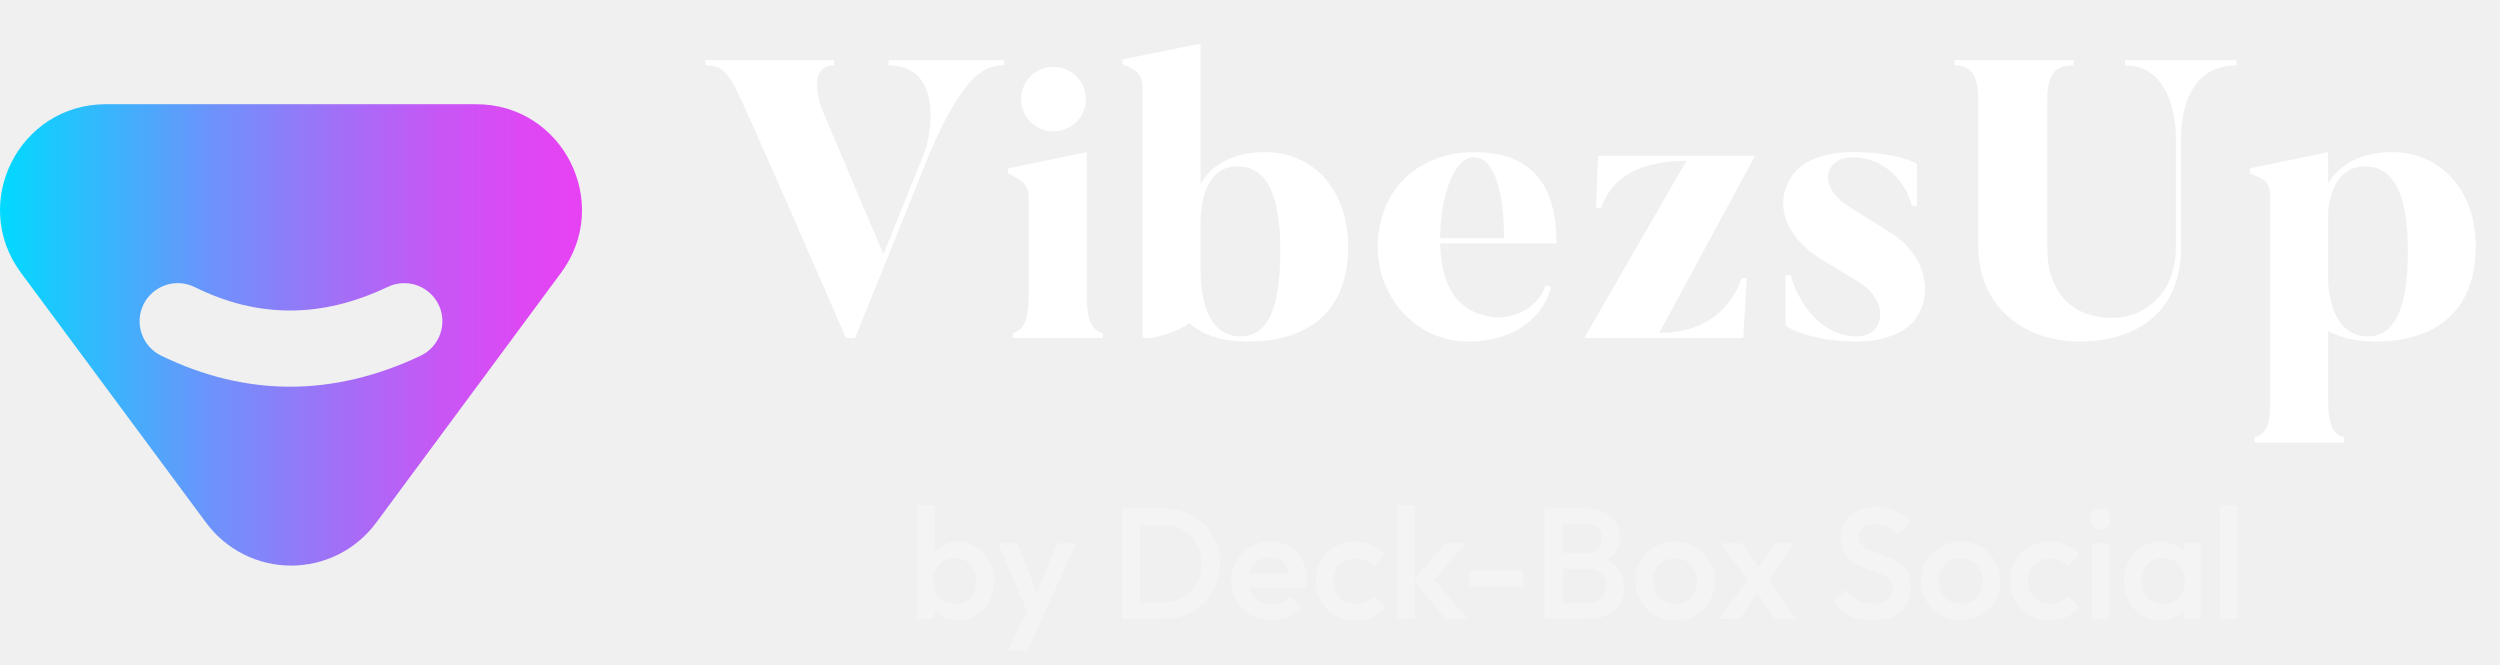
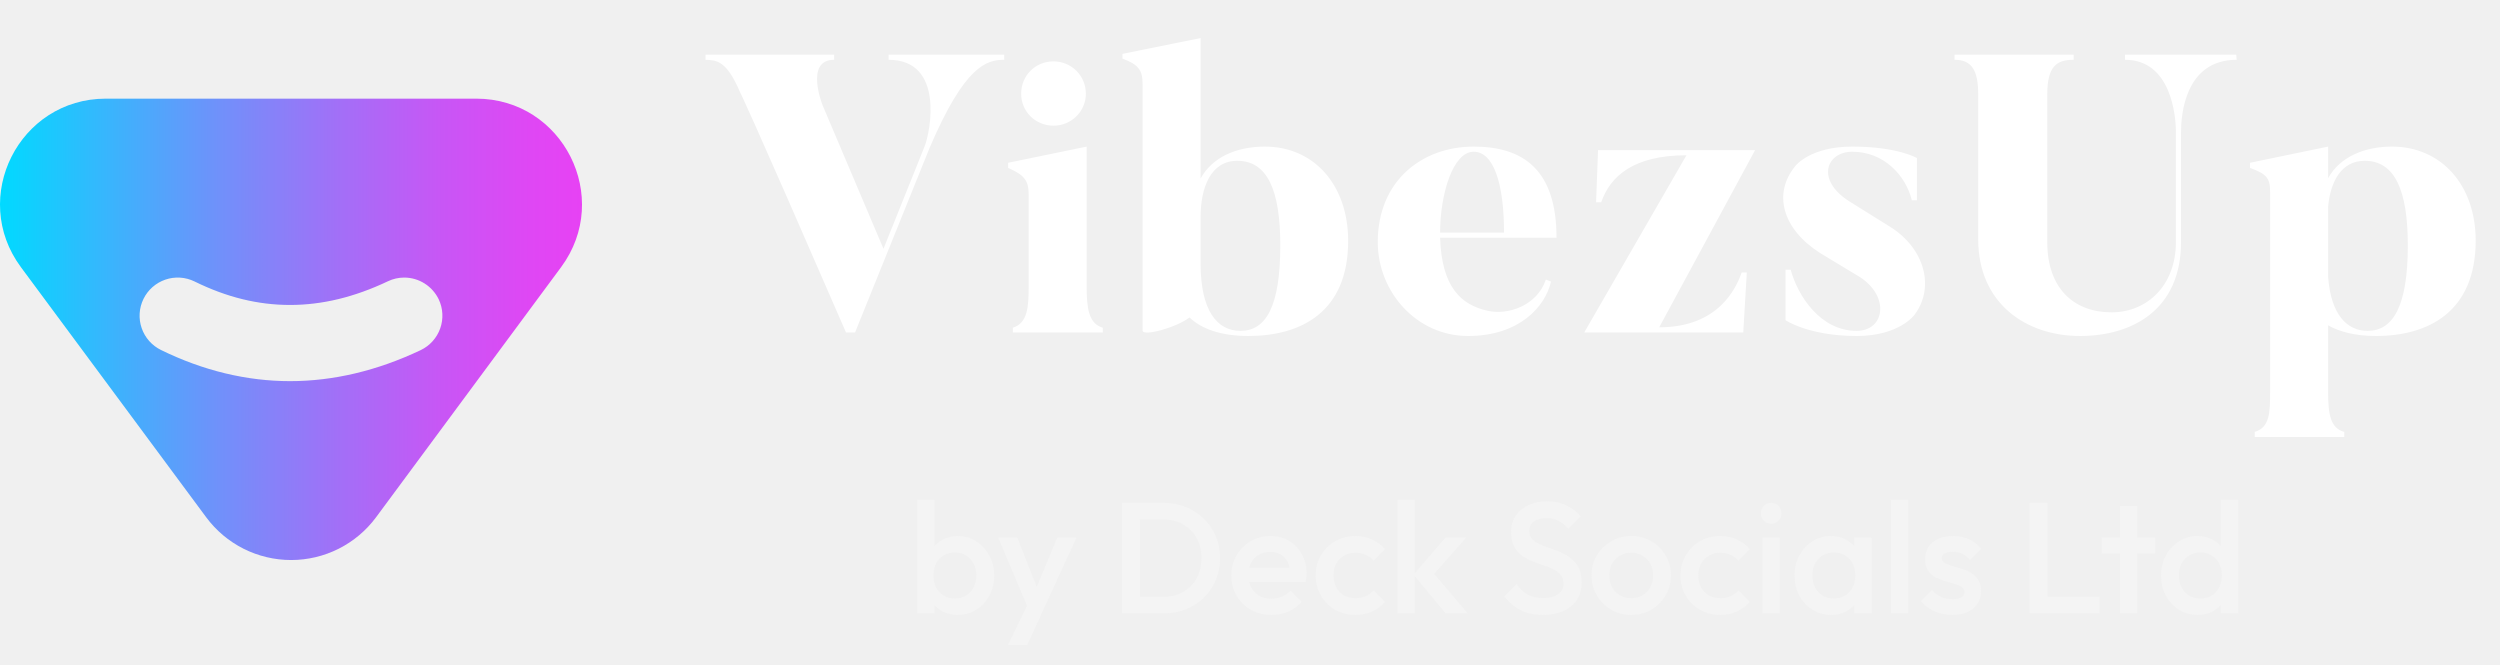
<svg xmlns="http://www.w3.org/2000/svg" width="188" height="50" viewBox="0 0 188 50" fill="none">
-   <path d="M35.81 7.837H7.959C1.433 7.837 -2.309 15.267 1.575 20.512L15.507 39.319C16.246 40.316 17.209 41.126 18.318 41.684C19.427 42.242 20.651 42.533 21.892 42.533C23.134 42.533 24.358 42.242 25.467 41.684C26.576 41.126 27.538 40.316 28.278 39.319L42.194 20.509C46.076 15.263 42.332 7.837 35.81 7.837ZM31.629 26.751C28.367 28.298 25.064 29.08 21.812 29.08C18.56 29.08 15.272 28.291 12.103 26.736C11.42 26.401 10.898 25.808 10.652 25.088C10.405 24.368 10.455 23.58 10.79 22.897C11.125 22.214 11.718 21.692 12.438 21.445C13.158 21.199 13.946 21.249 14.629 21.584C17.049 22.776 19.401 23.351 21.811 23.351C24.221 23.351 26.643 22.769 29.174 21.569C29.558 21.385 29.977 21.291 30.402 21.292C30.945 21.293 31.476 21.448 31.934 21.739C32.392 22.03 32.759 22.444 32.994 22.933C33.318 23.62 33.357 24.409 33.101 25.125C32.845 25.84 32.316 26.425 31.629 26.751Z" fill="url(#paint0_linear_2064_71515)" />
-   <path d="M66.823 4.529H75.517V4.914C74.182 4.914 72.55 5.359 69.909 11.531L64.301 25.418H63.618C56.022 7.941 55.636 7.318 55.636 7.318C54.628 4.944 53.856 4.944 53.055 4.914V4.529H62.728V4.914C60.473 4.914 61.868 8.356 61.868 8.356L66.437 19.128L69.523 11.442C69.969 10.345 71.037 4.914 66.823 4.914V4.529ZM76.79 7.466C76.79 6.101 77.859 5.033 79.224 5.033C80.559 5.033 81.657 6.101 81.657 7.466C81.657 8.802 80.559 9.87 79.224 9.87C77.859 9.87 76.79 8.802 76.79 7.466ZM82.933 25.062V25.418H76.167V25.062C77.295 24.706 77.354 23.46 77.354 21.947V15.033C77.354 13.994 77.028 13.579 75.811 13.045V12.659L81.716 11.442V21.947C81.716 23.579 81.865 24.765 82.933 25.062ZM96.278 18.861C96.278 14.766 95.328 12.511 93.043 12.511C91.026 12.511 90.284 14.558 90.284 16.754V20.226C90.284 23.786 91.53 25.3 93.281 25.3C95.18 25.3 96.278 23.519 96.278 18.861ZM101.381 18.534C101.381 23.875 97.85 25.685 93.874 25.685C91.827 25.685 90.343 25.151 89.453 24.291C88.444 25.062 85.922 25.745 85.922 25.27V6.724C85.922 5.716 85.625 5.27 84.409 4.825V4.469L90.284 3.282V13.846C91.174 12.214 93.014 11.442 95.12 11.442C98.829 11.442 101.381 14.35 101.381 18.534ZM108.296 17.911H113.103C113.103 14.172 112.302 11.828 110.818 11.828C109.245 11.828 108.296 15.062 108.296 17.911ZM117.049 18.297H108.296C108.415 22.006 109.869 23.341 111.857 23.786C113.4 24.142 115.595 23.401 116.248 21.442L116.634 21.59C116.219 23.46 114.26 25.685 110.403 25.685C106.515 25.685 103.608 22.362 103.608 18.623C103.608 13.994 106.961 11.442 110.818 11.442C114.557 11.442 117.049 13.193 117.049 18.297ZM131.983 11.71L124.772 25.033C129.223 25.033 130.559 22.095 130.974 20.908H131.36L131.093 25.418H119.135L126.82 12.095C122.844 12.095 121.093 13.668 120.41 15.626H120.025L120.173 11.71H131.983ZM143.976 24.083C143.976 24.083 142.849 25.685 139.614 25.685C136.024 25.685 134.273 24.498 134.273 24.498V20.7H134.659C135.193 22.659 136.884 25.3 139.614 25.3C141.721 25.3 142.137 22.748 139.881 21.264L136.884 19.454C134.036 17.644 133.294 14.973 135.015 12.896C135.015 12.896 136.113 11.442 139.288 11.442C142.7 11.442 144.154 12.303 144.154 12.303V15.478H143.769C143.323 13.638 141.691 11.828 139.288 11.828C137.359 11.828 136.499 13.935 139.08 15.567L142.077 17.436C144.748 19.068 145.519 22.036 143.976 24.083ZM156.416 25.685C152.381 25.685 148.761 23.252 148.761 18.416V7.526C148.761 5.716 148.286 4.914 146.98 4.914V4.529H155.942V4.914C154.666 4.914 153.954 5.389 153.954 7.526V18.623C153.954 22.125 155.971 23.905 158.79 23.905C161.49 23.905 163.627 21.858 163.627 18.623V10.345C163.627 9.128 163.271 4.914 159.799 4.914V4.529H168.167L168.196 4.914C164.28 4.914 164.013 9.128 164.013 10.345V18.623C164.013 23.727 160.333 25.685 156.416 25.685ZM181.068 18.861C181.068 14.736 180.088 12.511 177.833 12.511C176.053 12.511 175.252 14.083 175.074 15.953V21.235C175.281 24.083 176.498 25.3 178.041 25.3C179.94 25.3 181.068 23.49 181.068 18.861ZM186.171 18.505C186.171 23.846 182.64 25.685 178.664 25.685C177.18 25.685 175.964 25.389 175.074 24.884V29.929C175.074 31.561 175.252 32.629 176.29 32.896V33.282H169.554V32.896C170.682 32.569 170.712 31.442 170.712 29.929V14.825C170.712 13.787 170.415 13.49 169.198 13.045V12.659L175.074 11.442V13.816C175.964 12.214 177.804 11.442 179.881 11.442C183.59 11.442 186.171 14.35 186.171 18.505Z" fill="white" />
-   <path d="M72.022 46.661C71.587 46.661 71.199 46.57 70.859 46.388C70.519 46.198 70.249 45.941 70.052 45.616C69.862 45.292 69.767 44.924 69.767 44.513V42.875C69.767 42.463 69.866 42.095 70.064 41.771C70.261 41.446 70.53 41.193 70.871 41.011C71.211 40.821 71.595 40.726 72.022 40.726C72.536 40.726 72.999 40.861 73.411 41.13C73.83 41.391 74.158 41.747 74.396 42.198C74.641 42.641 74.764 43.144 74.764 43.706C74.764 44.259 74.641 44.762 74.396 45.213C74.158 45.656 73.83 46.008 73.411 46.269C72.999 46.53 72.536 46.661 72.022 46.661ZM71.808 45.426C72.125 45.426 72.402 45.355 72.639 45.213C72.884 45.063 73.074 44.857 73.209 44.596C73.351 44.335 73.422 44.034 73.422 43.694C73.422 43.353 73.351 43.053 73.209 42.792C73.074 42.531 72.884 42.329 72.639 42.186C72.402 42.036 72.125 41.961 71.808 41.961C71.492 41.961 71.211 42.036 70.966 42.186C70.72 42.329 70.53 42.531 70.396 42.792C70.261 43.053 70.194 43.353 70.194 43.694C70.194 44.034 70.261 44.335 70.396 44.596C70.53 44.857 70.72 45.063 70.966 45.213C71.211 45.355 71.492 45.426 71.808 45.426ZM68.972 46.542V37.996H70.277V42.246L70.052 43.622L70.277 45.011V46.542H68.972ZM77.499 46.602L75.066 40.845H76.502L78.164 45.071H77.749L79.505 40.845H80.953L78.306 46.602H77.499ZM75.802 48.916L77.57 45.272L78.306 46.602L77.25 48.916H75.802ZM85.294 46.542V45.296H87.478C88.048 45.296 88.547 45.173 88.974 44.928C89.409 44.683 89.746 44.343 89.983 43.907C90.228 43.464 90.351 42.954 90.351 42.376C90.351 41.806 90.228 41.304 89.983 40.869C89.738 40.434 89.397 40.093 88.962 39.848C88.535 39.603 88.04 39.48 87.478 39.48H85.294V38.234H87.514C88.115 38.234 88.673 38.341 89.188 38.554C89.702 38.76 90.149 39.053 90.529 39.433C90.917 39.804 91.217 40.244 91.431 40.75C91.644 41.249 91.751 41.795 91.751 42.388C91.751 42.974 91.644 43.52 91.431 44.026C91.217 44.532 90.921 44.975 90.541 45.355C90.161 45.727 89.714 46.02 89.2 46.234C88.685 46.439 88.131 46.542 87.538 46.542H85.294ZM84.357 46.542V38.234H85.722V46.542H84.357ZM95.612 46.661C95.042 46.661 94.528 46.534 94.069 46.281C93.618 46.02 93.258 45.664 92.989 45.213C92.727 44.762 92.597 44.255 92.597 43.694C92.597 43.132 92.727 42.629 92.989 42.186C93.25 41.735 93.602 41.379 94.045 41.118C94.496 40.857 94.994 40.726 95.54 40.726C96.07 40.726 96.537 40.849 96.941 41.094C97.352 41.34 97.673 41.676 97.902 42.103C98.14 42.531 98.258 43.017 98.258 43.563C98.258 43.658 98.251 43.757 98.235 43.86C98.227 43.955 98.211 44.062 98.187 44.18H93.511V43.112H97.511L97.024 43.539C97.008 43.191 96.941 42.898 96.822 42.661C96.704 42.424 96.533 42.242 96.312 42.115C96.098 41.988 95.833 41.925 95.517 41.925C95.184 41.925 94.895 41.996 94.65 42.139C94.405 42.281 94.215 42.483 94.081 42.744C93.946 42.997 93.879 43.302 93.879 43.658C93.879 44.014 93.95 44.327 94.092 44.596C94.235 44.865 94.437 45.074 94.698 45.225C94.959 45.367 95.26 45.438 95.6 45.438C95.892 45.438 96.162 45.387 96.407 45.284C96.66 45.181 96.874 45.031 97.048 44.833L97.879 45.676C97.602 46 97.265 46.245 96.87 46.412C96.474 46.578 96.055 46.661 95.612 46.661ZM101.928 46.661C101.366 46.661 100.856 46.53 100.397 46.269C99.946 46.008 99.59 45.652 99.329 45.201C99.068 44.75 98.937 44.248 98.937 43.694C98.937 43.132 99.068 42.629 99.329 42.186C99.59 41.735 99.946 41.379 100.397 41.118C100.856 40.857 101.366 40.726 101.928 40.726C102.371 40.726 102.783 40.813 103.163 40.987C103.55 41.154 103.879 41.395 104.148 41.712L103.293 42.578C103.127 42.38 102.925 42.234 102.688 42.139C102.458 42.036 102.205 41.984 101.928 41.984C101.604 41.984 101.315 42.06 101.062 42.21C100.816 42.352 100.623 42.55 100.48 42.803C100.346 43.057 100.278 43.353 100.278 43.694C100.278 44.026 100.346 44.323 100.48 44.584C100.623 44.837 100.816 45.039 101.062 45.189C101.315 45.332 101.604 45.403 101.928 45.403C102.205 45.403 102.458 45.355 102.688 45.26C102.925 45.157 103.127 45.007 103.293 44.809L104.148 45.676C103.879 45.992 103.55 46.238 103.163 46.412C102.783 46.578 102.371 46.661 101.928 46.661ZM108.709 46.542L106.3 43.634L108.697 40.845H110.252L107.498 43.978L107.558 43.231L110.371 46.542H108.709ZM105.089 46.542V37.996H106.395V46.542H105.089ZM110.502 44.133V42.898H114.526V44.133H110.502ZM117.089 46.542V45.355H119.474C119.894 45.355 120.218 45.225 120.447 44.964C120.677 44.703 120.792 44.402 120.792 44.062C120.792 43.832 120.74 43.618 120.637 43.421C120.535 43.223 120.384 43.065 120.186 42.946C119.989 42.827 119.751 42.768 119.474 42.768H117.089V41.581H119.272C119.629 41.581 119.913 41.49 120.127 41.308C120.341 41.126 120.447 40.857 120.447 40.501C120.447 40.145 120.341 39.876 120.127 39.694C119.913 39.512 119.629 39.421 119.272 39.421H117.089V38.234H119.308C119.87 38.234 120.337 38.337 120.709 38.542C121.081 38.748 121.357 39.013 121.539 39.338C121.721 39.662 121.812 40.01 121.812 40.382C121.812 40.817 121.69 41.201 121.444 41.533C121.207 41.866 120.855 42.135 120.388 42.341L120.495 41.913C121.017 42.127 121.425 42.428 121.717 42.815C122.01 43.203 122.157 43.658 122.157 44.18C122.157 44.608 122.05 44.999 121.836 45.355C121.63 45.711 121.322 46 120.91 46.222C120.507 46.435 120.008 46.542 119.415 46.542H117.089ZM116.151 46.542V38.234H117.516V46.542H116.151ZM125.967 46.661C125.414 46.661 124.911 46.53 124.46 46.269C124.009 46 123.649 45.64 123.38 45.189C123.119 44.738 122.988 44.236 122.988 43.682C122.988 43.128 123.119 42.629 123.38 42.186C123.649 41.743 124.009 41.391 124.46 41.13C124.911 40.861 125.414 40.726 125.967 40.726C126.529 40.726 127.036 40.857 127.487 41.118C127.938 41.379 128.294 41.735 128.555 42.186C128.824 42.629 128.958 43.128 128.958 43.682C128.958 44.236 128.824 44.738 128.555 45.189C128.294 45.64 127.938 46 127.487 46.269C127.036 46.53 126.529 46.661 125.967 46.661ZM125.967 45.403C126.292 45.403 126.577 45.332 126.822 45.189C127.075 45.039 127.269 44.833 127.404 44.572C127.546 44.311 127.617 44.014 127.617 43.682C127.617 43.349 127.546 43.057 127.404 42.803C127.261 42.55 127.067 42.352 126.822 42.21C126.577 42.06 126.292 41.984 125.967 41.984C125.651 41.984 125.366 42.06 125.113 42.21C124.868 42.352 124.674 42.55 124.531 42.803C124.397 43.057 124.33 43.349 124.33 43.682C124.33 44.014 124.397 44.311 124.531 44.572C124.674 44.833 124.868 45.039 125.113 45.189C125.366 45.332 125.651 45.403 125.967 45.403ZM133.49 46.542L131.852 44.133L131.615 43.919L129.407 40.845H130.986L132.446 42.958L132.671 43.16L135.057 46.542H133.49ZM129.3 46.542L131.603 43.349L132.363 44.287L130.82 46.542H129.3ZM132.79 43.895L132.018 42.97L133.443 40.845H134.95L132.79 43.895ZM140.79 46.661C140.133 46.661 139.575 46.542 139.116 46.305C138.657 46.068 138.246 45.719 137.882 45.26L138.807 44.335C139.037 44.667 139.31 44.928 139.626 45.118C139.943 45.3 140.346 45.391 140.837 45.391C141.296 45.391 141.66 45.296 141.929 45.106C142.206 44.916 142.344 44.655 142.344 44.323C142.344 44.046 142.273 43.82 142.131 43.646C141.988 43.472 141.798 43.33 141.561 43.219C141.332 43.1 141.074 42.997 140.79 42.91C140.513 42.815 140.232 42.712 139.947 42.602C139.67 42.483 139.413 42.337 139.175 42.163C138.946 41.988 138.76 41.763 138.617 41.486C138.475 41.209 138.404 40.857 138.404 40.43C138.404 39.939 138.523 39.524 138.76 39.183C139.005 38.835 139.334 38.57 139.745 38.388C140.156 38.206 140.615 38.115 141.122 38.115C141.668 38.115 142.154 38.222 142.582 38.436C143.017 38.649 143.369 38.922 143.638 39.255L142.712 40.18C142.475 39.911 142.226 39.714 141.965 39.587C141.711 39.452 141.419 39.385 141.086 39.385C140.675 39.385 140.35 39.468 140.113 39.634C139.883 39.801 139.769 40.034 139.769 40.335C139.769 40.588 139.84 40.794 139.982 40.952C140.125 41.102 140.311 41.233 140.54 41.344C140.778 41.446 141.035 41.545 141.312 41.64C141.597 41.735 141.878 41.842 142.154 41.961C142.439 42.079 142.696 42.234 142.926 42.424C143.163 42.606 143.353 42.843 143.496 43.136C143.638 43.429 143.709 43.797 143.709 44.24C143.709 44.983 143.444 45.573 142.914 46.008C142.392 46.443 141.684 46.661 140.79 46.661ZM147.434 46.661C146.88 46.661 146.378 46.53 145.927 46.269C145.475 46 145.115 45.64 144.846 45.189C144.585 44.738 144.455 44.236 144.455 43.682C144.455 43.128 144.585 42.629 144.846 42.186C145.115 41.743 145.475 41.391 145.927 41.13C146.378 40.861 146.88 40.726 147.434 40.726C147.996 40.726 148.502 40.857 148.953 41.118C149.404 41.379 149.76 41.735 150.021 42.186C150.29 42.629 150.425 43.128 150.425 43.682C150.425 44.236 150.29 44.738 150.021 45.189C149.76 45.64 149.404 46 148.953 46.269C148.502 46.53 147.996 46.661 147.434 46.661ZM147.434 45.403C147.758 45.403 148.043 45.332 148.288 45.189C148.542 45.039 148.736 44.833 148.87 44.572C149.013 44.311 149.084 44.014 149.084 43.682C149.084 43.349 149.013 43.057 148.87 42.803C148.728 42.55 148.534 42.352 148.288 42.21C148.043 42.06 147.758 41.984 147.434 41.984C147.117 41.984 146.833 42.06 146.579 42.21C146.334 42.352 146.14 42.55 145.998 42.803C145.863 43.057 145.796 43.349 145.796 43.682C145.796 44.014 145.863 44.311 145.998 44.572C146.14 44.833 146.334 45.039 146.579 45.189C146.833 45.332 147.117 45.403 147.434 45.403ZM154.134 46.661C153.572 46.661 153.062 46.53 152.603 46.269C152.152 46.008 151.796 45.652 151.534 45.201C151.273 44.75 151.143 44.248 151.143 43.694C151.143 43.132 151.273 42.629 151.534 42.186C151.796 41.735 152.152 41.379 152.603 41.118C153.062 40.857 153.572 40.726 154.134 40.726C154.577 40.726 154.988 40.813 155.368 40.987C155.756 41.154 156.084 41.395 156.353 41.712L155.499 42.578C155.333 42.38 155.131 42.234 154.893 42.139C154.664 42.036 154.411 41.984 154.134 41.984C153.809 41.984 153.521 42.06 153.267 42.21C153.022 42.352 152.828 42.55 152.686 42.803C152.551 43.057 152.484 43.353 152.484 43.694C152.484 44.026 152.551 44.323 152.686 44.584C152.828 44.837 153.022 45.039 153.267 45.189C153.521 45.332 153.809 45.403 154.134 45.403C154.411 45.403 154.664 45.355 154.893 45.26C155.131 45.157 155.333 45.007 155.499 44.809L156.353 45.676C156.084 45.992 155.756 46.238 155.368 46.412C154.988 46.578 154.577 46.661 154.134 46.661ZM157.306 46.542V40.845H158.612V46.542H157.306ZM157.959 39.801C157.738 39.801 157.552 39.725 157.401 39.575C157.259 39.425 157.188 39.239 157.188 39.017C157.188 38.796 157.259 38.61 157.401 38.459C157.552 38.309 157.738 38.234 157.959 38.234C158.189 38.234 158.375 38.309 158.517 38.459C158.66 38.61 158.731 38.796 158.731 39.017C158.731 39.239 158.66 39.425 158.517 39.575C158.375 39.725 158.189 39.801 157.959 39.801ZM162.462 46.661C161.948 46.661 161.481 46.53 161.062 46.269C160.65 46.008 160.322 45.656 160.076 45.213C159.839 44.762 159.72 44.259 159.72 43.706C159.72 43.144 159.839 42.641 160.076 42.198C160.322 41.747 160.65 41.391 161.062 41.13C161.481 40.861 161.948 40.726 162.462 40.726C162.897 40.726 163.281 40.821 163.613 41.011C163.954 41.193 164.223 41.446 164.42 41.771C164.618 42.095 164.717 42.463 164.717 42.875V44.513C164.717 44.924 164.618 45.292 164.42 45.616C164.231 45.941 163.966 46.198 163.625 46.388C163.285 46.57 162.897 46.661 162.462 46.661ZM162.676 45.426C163.158 45.426 163.546 45.264 163.839 44.94C164.14 44.615 164.29 44.2 164.29 43.694C164.29 43.353 164.223 43.053 164.088 42.792C163.954 42.531 163.764 42.329 163.518 42.186C163.281 42.036 163 41.961 162.676 41.961C162.359 41.961 162.078 42.036 161.833 42.186C161.596 42.329 161.406 42.531 161.263 42.792C161.129 43.053 161.062 43.353 161.062 43.694C161.062 44.034 161.129 44.335 161.263 44.596C161.406 44.857 161.596 45.063 161.833 45.213C162.078 45.355 162.359 45.426 162.676 45.426ZM164.207 46.542V45.011L164.432 43.622L164.207 42.246V40.845H165.512V46.542H164.207ZM166.961 46.542V37.996H168.267V46.542H166.961Z" fill="#F4F4F4" />
+   <path d="M35.81 7.418H7.959C1.433 7.418 -2.309 14.849 1.575 20.094L15.507 38.9C16.246 39.898 17.209 40.708 18.318 41.266C19.427 41.824 20.651 42.114 21.892 42.114C23.134 42.114 24.358 41.824 25.467 41.266C26.576 40.708 27.538 39.898 28.278 38.9L42.194 20.091C46.076 14.845 42.332 7.418 35.81 7.418ZM31.629 26.333C28.367 27.879 25.064 28.662 21.812 28.662C18.56 28.662 15.272 27.873 12.103 26.317C11.42 25.982 10.898 25.39 10.652 24.67C10.405 23.95 10.455 23.162 10.79 22.478C11.125 21.795 11.718 21.273 12.438 21.027C13.158 20.781 13.946 20.831 14.629 21.166C17.049 22.357 19.401 22.933 21.811 22.933C24.221 22.933 26.643 22.351 29.174 21.15C29.558 20.967 29.977 20.872 30.402 20.873C30.945 20.875 31.476 21.03 31.934 21.321C32.392 21.612 32.759 22.026 32.994 22.515C33.318 23.202 33.357 23.99 33.101 24.706C32.845 25.422 32.316 26.007 31.629 26.333Z" fill="url(#paint0_linear_2543_46599)" />
+   <path d="M66.823 4.11H75.517V4.496C74.182 4.496 72.55 4.941 69.909 11.113L64.301 25H63.619C56.023 7.523 55.637 6.9 55.637 6.9C54.628 4.526 53.856 4.526 53.055 4.496V4.11H62.728V4.496C60.473 4.496 61.868 7.938 61.868 7.938L66.438 18.709L69.524 11.024C69.969 9.926 71.037 4.496 66.823 4.496V4.11ZM76.791 7.048C76.791 5.683 77.859 4.615 79.224 4.615C80.559 4.615 81.657 5.683 81.657 7.048C81.657 8.383 80.559 9.451 79.224 9.451C77.859 9.451 76.791 8.383 76.791 7.048ZM82.933 24.644V25H76.168V24.644C77.295 24.288 77.355 23.042 77.355 21.528V14.614C77.355 13.576 77.028 13.161 75.811 12.626V12.241L81.716 11.024V21.528C81.716 23.16 81.865 24.347 82.933 24.644ZM96.278 18.442C96.278 14.348 95.328 12.092 93.043 12.092C91.026 12.092 90.284 14.14 90.284 16.335V19.807C90.284 23.368 91.53 24.881 93.281 24.881C95.18 24.881 96.278 23.101 96.278 18.442ZM101.382 18.116C101.382 23.457 97.85 25.267 93.874 25.267C91.827 25.267 90.343 24.733 89.453 23.872C88.444 24.644 85.922 25.326 85.922 24.852V6.306C85.922 5.297 85.625 4.852 84.409 4.407V4.051L90.284 2.864V13.428C91.174 11.796 93.014 11.024 95.121 11.024C98.83 11.024 101.382 13.932 101.382 18.116ZM108.296 17.493H113.103C113.103 13.754 112.302 11.41 110.818 11.41C109.246 11.41 108.296 14.644 108.296 17.493ZM117.05 17.878H108.296C108.415 21.588 109.869 22.923 111.857 23.368C113.4 23.724 115.596 22.982 116.248 21.024L116.634 21.172C116.219 23.042 114.26 25.267 110.403 25.267C106.516 25.267 103.608 21.944 103.608 18.205C103.608 13.576 106.961 11.024 110.818 11.024C114.557 11.024 117.05 12.775 117.05 17.878ZM131.983 11.291L124.773 24.614C129.224 24.614 130.559 21.677 130.974 20.49H131.36L131.093 25H119.135L126.82 11.677C122.844 11.677 121.093 13.25 120.411 15.208H120.025L120.173 11.291H131.983ZM143.976 23.665C143.976 23.665 142.849 25.267 139.615 25.267C136.024 25.267 134.273 24.08 134.273 24.08V20.282H134.659C135.193 22.24 136.885 24.881 139.615 24.881C141.721 24.881 142.137 22.329 139.882 20.846L136.885 19.036C134.036 17.226 133.294 14.555 135.015 12.478C135.015 12.478 136.113 11.024 139.288 11.024C142.701 11.024 144.155 11.885 144.155 11.885V15.06H143.769C143.324 13.22 141.692 11.41 139.288 11.41C137.359 11.41 136.499 13.517 139.08 15.149L142.077 17.018C144.748 18.65 145.519 21.617 143.976 23.665ZM156.417 25.267C152.381 25.267 148.761 22.834 148.761 17.997V7.107C148.761 5.297 148.286 4.496 146.981 4.496V4.11H155.942V4.496C154.666 4.496 153.954 4.971 153.954 7.107V18.205C153.954 21.706 155.971 23.487 158.79 23.487C161.491 23.487 163.627 21.439 163.627 18.205V9.926C163.627 8.71 163.271 4.496 159.799 4.496V4.11H168.167L168.197 4.496C164.28 4.496 164.013 8.71 164.013 9.926V18.205C164.013 23.309 160.333 25.267 156.417 25.267ZM181.068 18.442C181.068 14.318 180.089 12.092 177.833 12.092C176.053 12.092 175.252 13.665 175.074 15.534V20.816C175.282 23.665 176.498 24.881 178.041 24.881C179.94 24.881 181.068 23.071 181.068 18.442ZM186.171 18.086C186.171 23.427 182.64 25.267 178.664 25.267C177.181 25.267 175.964 24.97 175.074 24.466V29.51C175.074 31.142 175.252 32.211 176.29 32.478V32.863H169.555V32.478C170.682 32.151 170.712 31.024 170.712 29.51V14.407C170.712 13.368 170.415 13.072 169.199 12.626V12.241L175.074 11.024V13.398C175.964 11.796 177.804 11.024 179.881 11.024C183.59 11.024 186.171 13.932 186.171 18.086Z" fill="white" />
+   <path d="M72.022 46.242C71.587 46.242 71.199 46.151 70.859 45.969C70.519 45.78 70.249 45.522 70.052 45.198C69.862 44.874 69.767 44.506 69.767 44.094V42.456C69.767 42.045 69.866 41.677 70.064 41.352C70.261 41.028 70.53 40.775 70.871 40.593C71.211 40.403 71.595 40.308 72.022 40.308C72.536 40.308 72.999 40.442 73.411 40.712C73.83 40.973 74.158 41.329 74.396 41.78C74.641 42.223 74.764 42.725 74.764 43.287C74.764 43.841 74.641 44.343 74.396 44.794C74.158 45.238 73.83 45.59 73.411 45.851C72.999 46.112 72.536 46.242 72.022 46.242ZM71.808 45.008C72.125 45.008 72.402 44.937 72.639 44.794C72.884 44.644 73.074 44.438 73.209 44.177C73.351 43.916 73.422 43.615 73.422 43.275C73.422 42.935 73.351 42.634 73.209 42.373C73.074 42.112 72.884 41.91 72.639 41.768C72.402 41.617 72.125 41.542 71.808 41.542C71.492 41.542 71.211 41.617 70.966 41.768C70.72 41.91 70.53 42.112 70.396 42.373C70.261 42.634 70.194 42.935 70.194 43.275C70.194 43.615 70.261 43.916 70.396 44.177C70.53 44.438 70.72 44.644 70.966 44.794C71.211 44.937 71.492 45.008 71.808 45.008ZM68.972 46.124V37.578H70.277V41.827L70.052 43.204L70.277 44.593V46.124H68.972ZM77.499 46.183L75.066 40.427H76.502L78.164 44.652H77.749L79.505 40.427H80.953L78.306 46.183H77.499ZM75.802 48.498L77.57 44.854L78.306 46.183L77.25 48.498H75.802ZM85.295 46.124V44.877H87.478C88.048 44.877 88.547 44.755 88.974 44.51C89.409 44.264 89.746 43.924 89.983 43.489C90.228 43.046 90.351 42.535 90.351 41.958C90.351 41.388 90.228 40.886 89.983 40.45C89.738 40.015 89.397 39.675 88.962 39.43C88.535 39.184 88.04 39.062 87.478 39.062H85.295V37.815H87.514C88.115 37.815 88.673 37.922 89.188 38.136C89.702 38.342 90.149 38.634 90.529 39.014C90.917 39.386 91.217 39.825 91.431 40.332C91.645 40.83 91.751 41.376 91.751 41.97C91.751 42.555 91.645 43.101 91.431 43.608C91.217 44.114 90.921 44.557 90.541 44.937C90.161 45.309 89.714 45.602 89.2 45.815C88.685 46.021 88.131 46.124 87.538 46.124H85.295ZM84.357 46.124V37.815H85.722V46.124H84.357ZM95.612 46.242C95.042 46.242 94.528 46.116 94.069 45.863C93.618 45.602 93.258 45.245 92.989 44.794C92.728 44.343 92.597 43.837 92.597 43.275C92.597 42.713 92.728 42.211 92.989 41.768C93.25 41.317 93.602 40.961 94.045 40.7C94.496 40.438 94.995 40.308 95.54 40.308C96.071 40.308 96.537 40.431 96.941 40.676C97.353 40.921 97.673 41.257 97.902 41.685C98.14 42.112 98.258 42.599 98.258 43.145C98.258 43.24 98.251 43.339 98.235 43.441C98.227 43.536 98.211 43.643 98.187 43.762H93.511V42.694H97.511L97.024 43.121C97.008 42.773 96.941 42.48 96.822 42.243C96.704 42.005 96.534 41.823 96.312 41.697C96.098 41.57 95.833 41.507 95.517 41.507C95.184 41.507 94.896 41.578 94.65 41.72C94.405 41.863 94.215 42.065 94.081 42.326C93.946 42.579 93.879 42.883 93.879 43.24C93.879 43.596 93.95 43.908 94.092 44.177C94.235 44.446 94.437 44.656 94.698 44.806C94.959 44.949 95.26 45.02 95.6 45.02C95.893 45.02 96.162 44.968 96.407 44.866C96.66 44.763 96.874 44.612 97.048 44.415L97.879 45.257C97.602 45.582 97.265 45.827 96.87 45.993C96.474 46.159 96.055 46.242 95.612 46.242ZM101.928 46.242C101.366 46.242 100.856 46.112 100.397 45.851C99.946 45.59 99.59 45.234 99.329 44.783C99.068 44.331 98.937 43.829 98.937 43.275C98.937 42.713 99.068 42.211 99.329 41.768C99.59 41.317 99.946 40.961 100.397 40.7C100.856 40.438 101.366 40.308 101.928 40.308C102.371 40.308 102.783 40.395 103.163 40.569C103.55 40.735 103.879 40.977 104.148 41.293L103.293 42.16C103.127 41.962 102.925 41.815 102.688 41.72C102.458 41.617 102.205 41.566 101.928 41.566C101.604 41.566 101.315 41.641 101.062 41.791C100.816 41.934 100.623 42.132 100.48 42.385C100.346 42.638 100.278 42.935 100.278 43.275C100.278 43.608 100.346 43.904 100.48 44.165C100.623 44.419 100.816 44.62 101.062 44.771C101.315 44.913 101.604 44.984 101.928 44.984C102.205 44.984 102.458 44.937 102.688 44.842C102.925 44.739 103.127 44.589 103.293 44.391L104.148 45.257C103.879 45.574 103.55 45.819 103.163 45.993C102.783 46.159 102.371 46.242 101.928 46.242ZM108.709 46.124L106.3 43.216L108.697 40.427H110.252L107.498 43.56L107.558 42.812L110.371 46.124H108.709ZM105.089 46.124V37.578H106.395V46.124H105.089ZM116.02 46.242C115.363 46.242 114.805 46.124 114.346 45.886C113.887 45.649 113.476 45.301 113.112 44.842L114.038 43.916C114.267 44.248 114.54 44.51 114.857 44.7C115.173 44.882 115.577 44.972 116.067 44.972C116.526 44.972 116.89 44.877 117.159 44.688C117.436 44.498 117.575 44.237 117.575 43.904C117.575 43.627 117.503 43.402 117.361 43.228C117.218 43.054 117.029 42.911 116.791 42.8C116.562 42.682 116.305 42.579 116.02 42.492C115.743 42.397 115.462 42.294 115.177 42.183C114.9 42.065 114.643 41.918 114.406 41.744C114.176 41.57 113.99 41.344 113.848 41.068C113.705 40.791 113.634 40.438 113.634 40.011C113.634 39.521 113.753 39.105 113.99 38.765C114.235 38.417 114.564 38.152 114.975 37.97C115.387 37.788 115.846 37.697 116.352 37.697C116.898 37.697 117.385 37.803 117.812 38.017C118.247 38.231 118.599 38.504 118.868 38.836L117.943 39.762C117.705 39.493 117.456 39.295 117.195 39.169C116.942 39.034 116.649 38.967 116.316 38.967C115.905 38.967 115.581 39.05 115.343 39.216C115.114 39.382 114.999 39.615 114.999 39.916C114.999 40.169 115.07 40.375 115.213 40.533C115.355 40.684 115.541 40.814 115.77 40.925C116.008 41.028 116.265 41.127 116.542 41.222C116.827 41.317 117.108 41.424 117.385 41.542C117.67 41.661 117.927 41.815 118.156 42.005C118.394 42.187 118.583 42.425 118.726 42.717C118.868 43.01 118.94 43.378 118.94 43.821C118.94 44.565 118.674 45.154 118.144 45.59C117.622 46.025 116.914 46.242 116.02 46.242ZM122.664 46.242C122.11 46.242 121.608 46.112 121.157 45.851C120.706 45.582 120.346 45.222 120.077 44.771C119.816 44.32 119.685 43.817 119.685 43.263C119.685 42.709 119.816 42.211 120.077 41.768C120.346 41.325 120.706 40.973 121.157 40.712C121.608 40.442 122.11 40.308 122.664 40.308C123.226 40.308 123.732 40.438 124.183 40.7C124.634 40.961 124.99 41.317 125.252 41.768C125.521 42.211 125.655 42.709 125.655 43.263C125.655 43.817 125.521 44.32 125.252 44.771C124.99 45.222 124.634 45.582 124.183 45.851C123.732 46.112 123.226 46.242 122.664 46.242ZM122.664 44.984C122.989 44.984 123.273 44.913 123.519 44.771C123.772 44.62 123.966 44.415 124.1 44.154C124.243 43.892 124.314 43.596 124.314 43.263C124.314 42.931 124.243 42.638 124.1 42.385C123.958 42.132 123.764 41.934 123.519 41.791C123.273 41.641 122.989 41.566 122.664 41.566C122.348 41.566 122.063 41.641 121.81 41.791C121.564 41.934 121.37 42.132 121.228 42.385C121.093 42.638 121.026 42.931 121.026 43.263C121.026 43.596 121.093 43.892 121.228 44.154C121.37 44.415 121.564 44.62 121.81 44.771C122.063 44.913 122.348 44.984 122.664 44.984ZM129.364 46.242C128.802 46.242 128.292 46.112 127.833 45.851C127.382 45.59 127.026 45.234 126.765 44.783C126.503 44.331 126.373 43.829 126.373 43.275C126.373 42.713 126.503 42.211 126.765 41.768C127.026 41.317 127.382 40.961 127.833 40.7C128.292 40.438 128.802 40.308 129.364 40.308C129.807 40.308 130.219 40.395 130.598 40.569C130.986 40.735 131.314 40.977 131.583 41.293L130.729 42.16C130.563 41.962 130.361 41.815 130.124 41.72C129.894 41.617 129.641 41.566 129.364 41.566C129.04 41.566 128.751 41.641 128.498 41.791C128.252 41.934 128.058 42.132 127.916 42.385C127.781 42.638 127.714 42.935 127.714 43.275C127.714 43.608 127.781 43.904 127.916 44.165C128.058 44.419 128.252 44.62 128.498 44.771C128.751 44.913 129.04 44.984 129.364 44.984C129.641 44.984 129.894 44.937 130.124 44.842C130.361 44.739 130.563 44.589 130.729 44.391L131.583 45.257C131.314 45.574 130.986 45.819 130.598 45.993C130.219 46.159 129.807 46.242 129.364 46.242ZM132.537 46.124V40.427H133.842V46.124H132.537ZM133.189 39.382C132.968 39.382 132.782 39.307 132.632 39.157C132.489 39.006 132.418 38.82 132.418 38.599C132.418 38.377 132.489 38.191 132.632 38.041C132.782 37.891 132.968 37.815 133.189 37.815C133.419 37.815 133.605 37.891 133.747 38.041C133.89 38.191 133.961 38.377 133.961 38.599C133.961 38.82 133.89 39.006 133.747 39.157C133.605 39.307 133.419 39.382 133.189 39.382ZM137.692 46.242C137.178 46.242 136.711 46.112 136.292 45.851C135.88 45.59 135.552 45.238 135.307 44.794C135.069 44.343 134.951 43.841 134.951 43.287C134.951 42.725 135.069 42.223 135.307 41.78C135.552 41.329 135.88 40.973 136.292 40.712C136.711 40.442 137.178 40.308 137.692 40.308C138.127 40.308 138.511 40.403 138.844 40.593C139.184 40.775 139.453 41.028 139.651 41.352C139.849 41.677 139.947 42.045 139.947 42.456V44.094C139.947 44.506 139.849 44.874 139.651 45.198C139.461 45.522 139.196 45.78 138.855 45.969C138.515 46.151 138.127 46.242 137.692 46.242ZM137.906 45.008C138.389 45.008 138.776 44.846 139.069 44.521C139.37 44.197 139.52 43.782 139.52 43.275C139.52 42.935 139.453 42.634 139.318 42.373C139.184 42.112 138.994 41.91 138.749 41.768C138.511 41.617 138.23 41.542 137.906 41.542C137.589 41.542 137.309 41.617 137.063 41.768C136.826 41.91 136.636 42.112 136.494 42.373C136.359 42.634 136.292 42.935 136.292 43.275C136.292 43.615 136.359 43.916 136.494 44.177C136.636 44.438 136.826 44.644 137.063 44.794C137.309 44.937 137.589 45.008 137.906 45.008ZM139.437 46.124V44.593L139.663 43.204L139.437 41.827V40.427H140.743V46.124H139.437ZM142.192 46.124V37.578H143.497V46.124H142.192ZM146.814 46.242C146.497 46.242 146.193 46.203 145.9 46.124C145.607 46.037 145.338 45.918 145.093 45.768C144.847 45.609 144.634 45.419 144.452 45.198L145.283 44.367C145.48 44.597 145.706 44.771 145.959 44.889C146.22 45 146.513 45.056 146.837 45.056C147.13 45.056 147.352 45.012 147.502 44.925C147.652 44.838 147.728 44.711 147.728 44.545C147.728 44.371 147.656 44.237 147.514 44.142C147.372 44.047 147.186 43.968 146.956 43.904C146.735 43.833 146.497 43.762 146.244 43.691C145.999 43.619 145.761 43.524 145.532 43.406C145.31 43.279 145.128 43.109 144.986 42.895C144.843 42.682 144.772 42.405 144.772 42.065C144.772 41.7 144.855 41.388 145.021 41.127C145.196 40.866 145.437 40.664 145.745 40.522C146.062 40.379 146.438 40.308 146.873 40.308C147.332 40.308 147.736 40.391 148.084 40.557C148.44 40.715 148.737 40.957 148.974 41.281L148.143 42.112C147.977 41.906 147.787 41.752 147.573 41.649C147.36 41.546 147.114 41.495 146.837 41.495C146.576 41.495 146.375 41.534 146.232 41.614C146.09 41.693 146.018 41.807 146.018 41.958C146.018 42.116 146.09 42.239 146.232 42.326C146.375 42.413 146.557 42.488 146.778 42.551C147.008 42.614 147.245 42.686 147.49 42.765C147.743 42.836 147.981 42.939 148.202 43.073C148.432 43.2 148.618 43.374 148.76 43.596C148.903 43.809 148.974 44.09 148.974 44.438C148.974 44.992 148.78 45.431 148.392 45.756C148.005 46.08 147.478 46.242 146.814 46.242ZM152.604 46.124V37.815H153.969V46.124H152.604ZM153.542 46.124V44.877H157.886V46.124H153.542ZM159.413 46.124V38.053H160.718V46.124H159.413ZM158.048 41.614V40.427H162.083V41.614H158.048ZM165.256 46.242C164.741 46.242 164.274 46.112 163.855 45.851C163.444 45.59 163.115 45.238 162.87 44.794C162.632 44.343 162.514 43.841 162.514 43.287C162.514 42.725 162.632 42.223 162.87 41.78C163.115 41.329 163.444 40.973 163.855 40.712C164.274 40.442 164.741 40.308 165.256 40.308C165.691 40.308 166.075 40.403 166.407 40.593C166.747 40.775 167.016 41.028 167.214 41.352C167.412 41.677 167.511 42.045 167.511 42.456V44.094C167.511 44.506 167.412 44.874 167.214 45.198C167.024 45.522 166.759 45.78 166.419 45.969C166.078 46.151 165.691 46.242 165.256 46.242ZM165.469 45.008C165.794 45.008 166.075 44.937 166.312 44.794C166.557 44.644 166.747 44.438 166.882 44.177C167.016 43.916 167.083 43.615 167.083 43.275C167.083 42.935 167.016 42.634 166.882 42.373C166.747 42.112 166.557 41.91 166.312 41.768C166.075 41.617 165.794 41.542 165.469 41.542C165.153 41.542 164.872 41.617 164.627 41.768C164.389 41.91 164.199 42.112 164.057 42.373C163.922 42.634 163.855 42.935 163.855 43.275C163.855 43.615 163.922 43.916 164.057 44.177C164.199 44.438 164.389 44.644 164.627 44.794C164.872 44.937 165.153 45.008 165.469 45.008ZM168.306 46.124H167V44.593L167.226 43.204L167 41.827V37.578H168.306V46.124Z" fill="#F4F4F4" />
  <defs>
-     <linearGradient id="paint0_linear_2064_71515" x1="-0.001" y1="25.185" x2="43.767" y2="25.185" gradientUnits="userSpaceOnUse">
+     <linearGradient id="paint0_linear_2543_46599" x1="-0.001" y1="24.767" x2="43.767" y2="24.767" gradientUnits="userSpaceOnUse">
      <stop stop-color="#00DAFF" />
      <stop offset="0.16" stop-color="#31BAFD" />
      <stop offset="0.38" stop-color="#7190FA" />
      <stop offset="0.59" stop-color="#A46EF7" />
      <stop offset="0.76" stop-color="#C856F5" />
      <stop offset="0.91" stop-color="#DF47F4" />
      <stop offset="1" stop-color="#E742F4" />
    </linearGradient>
  </defs>
</svg>
